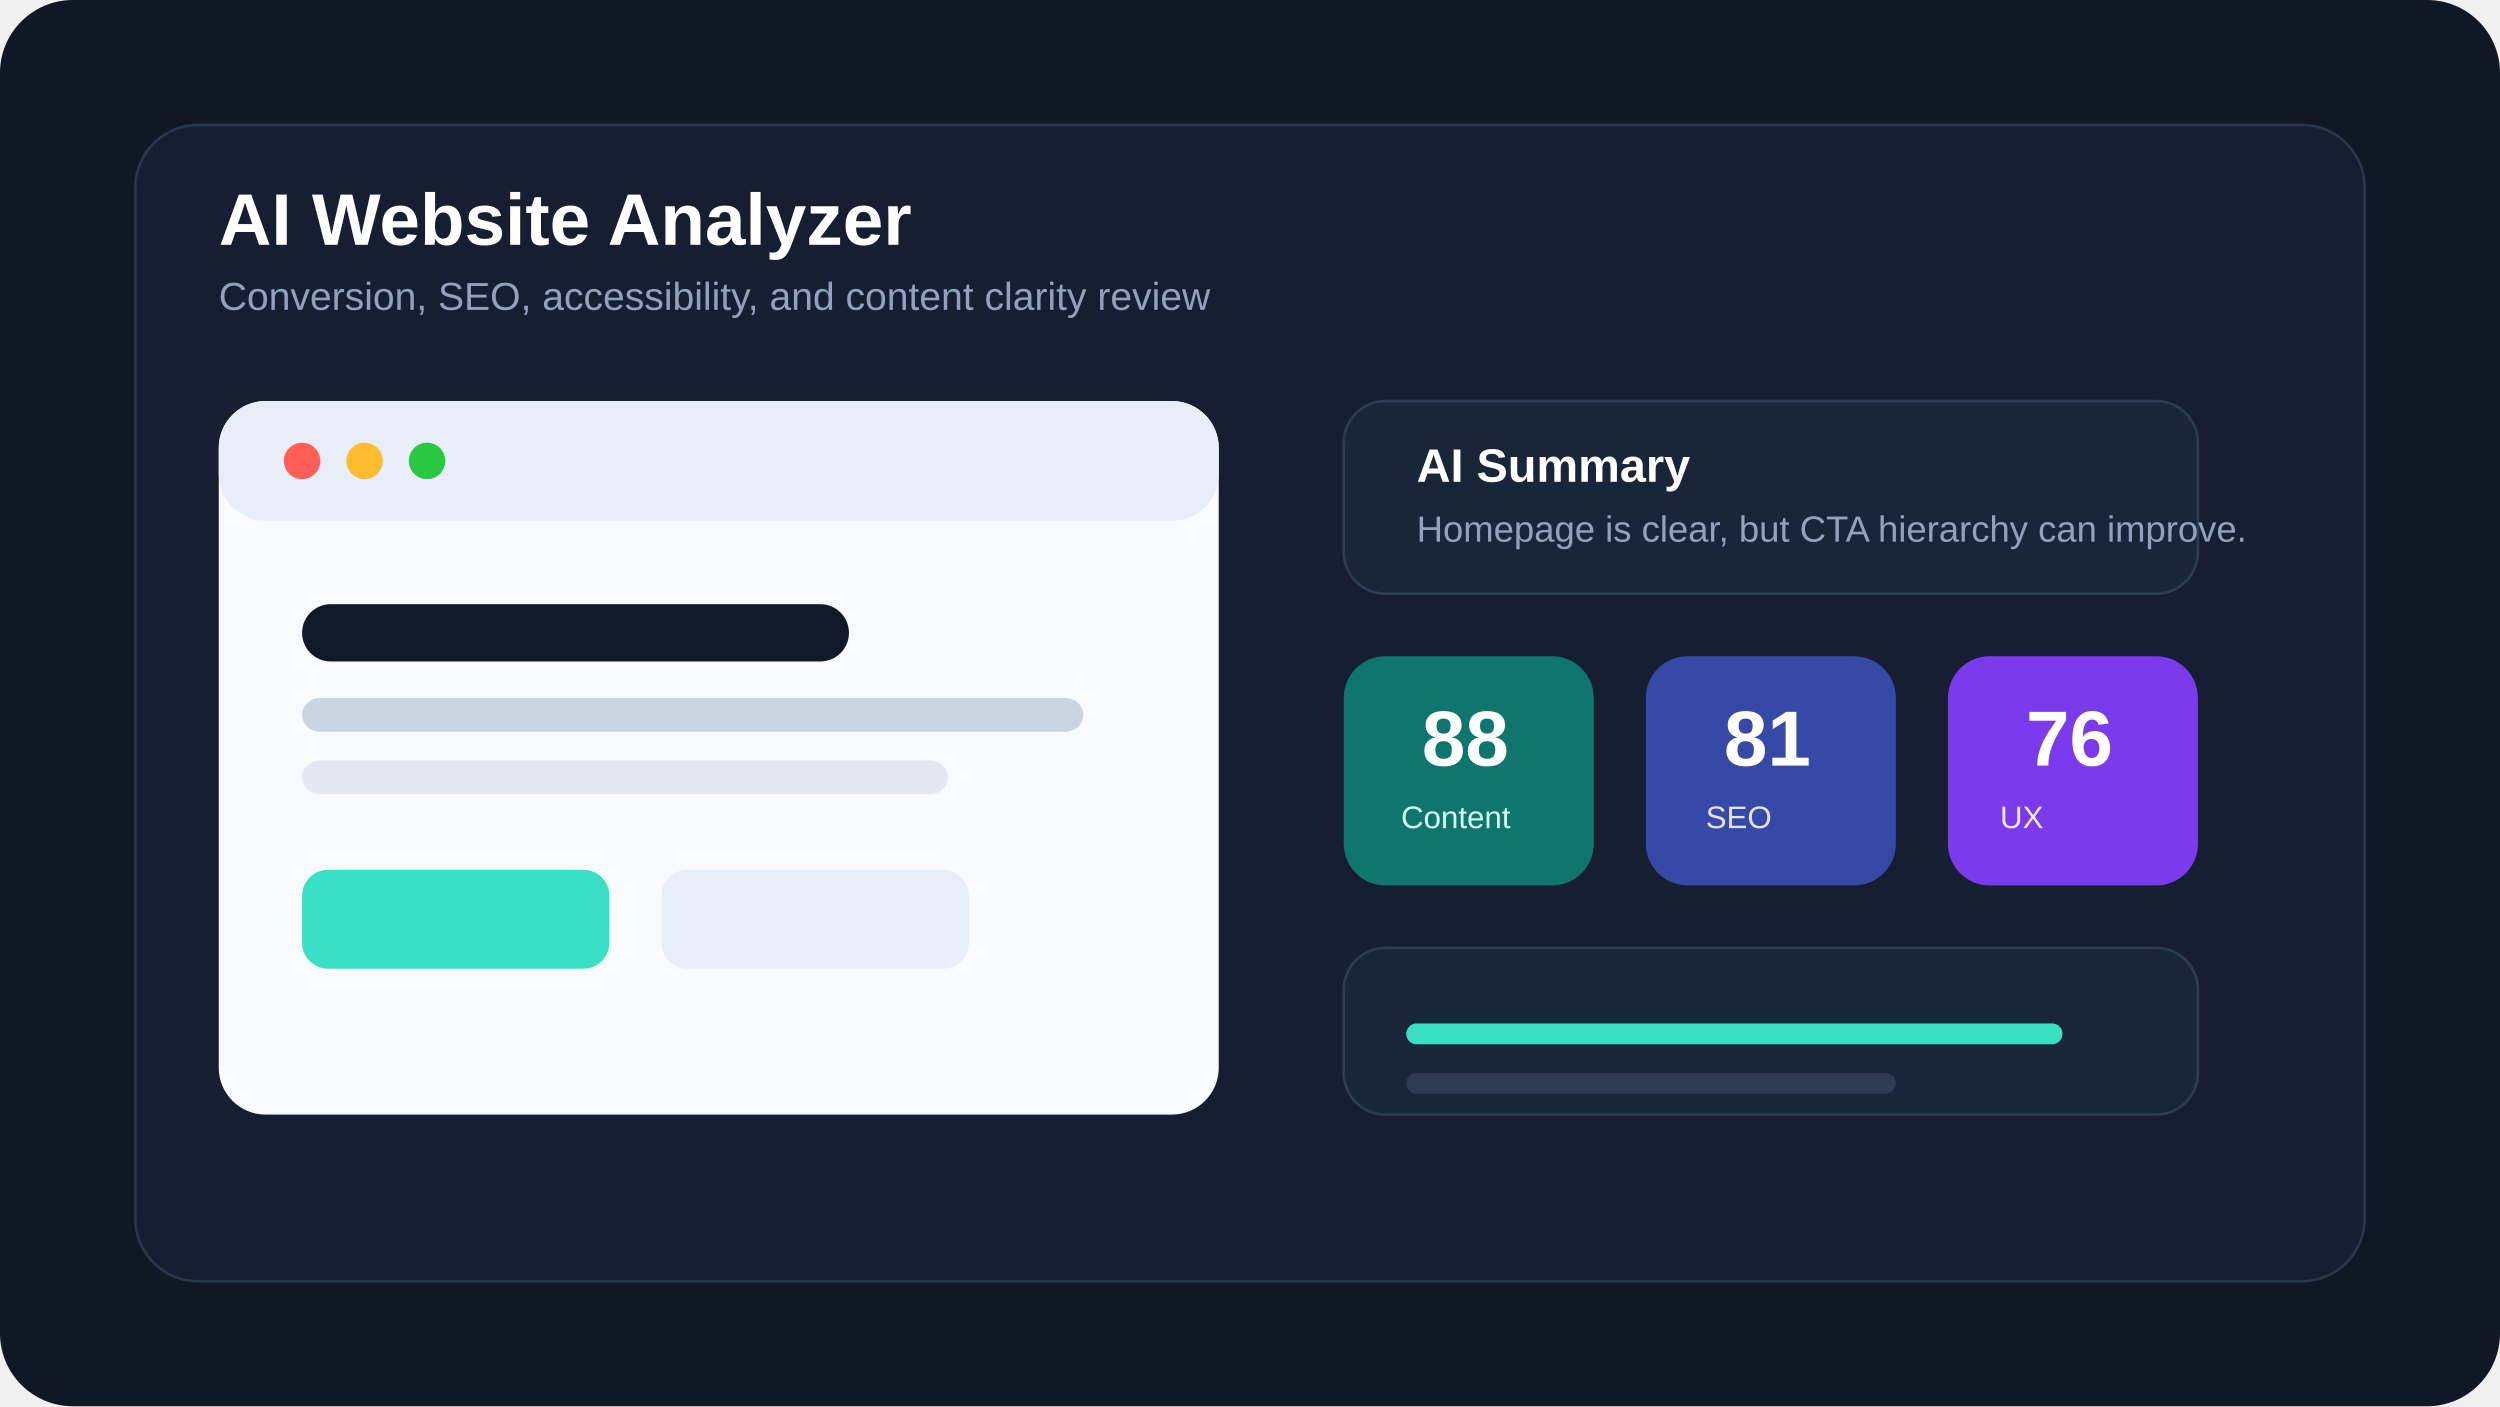
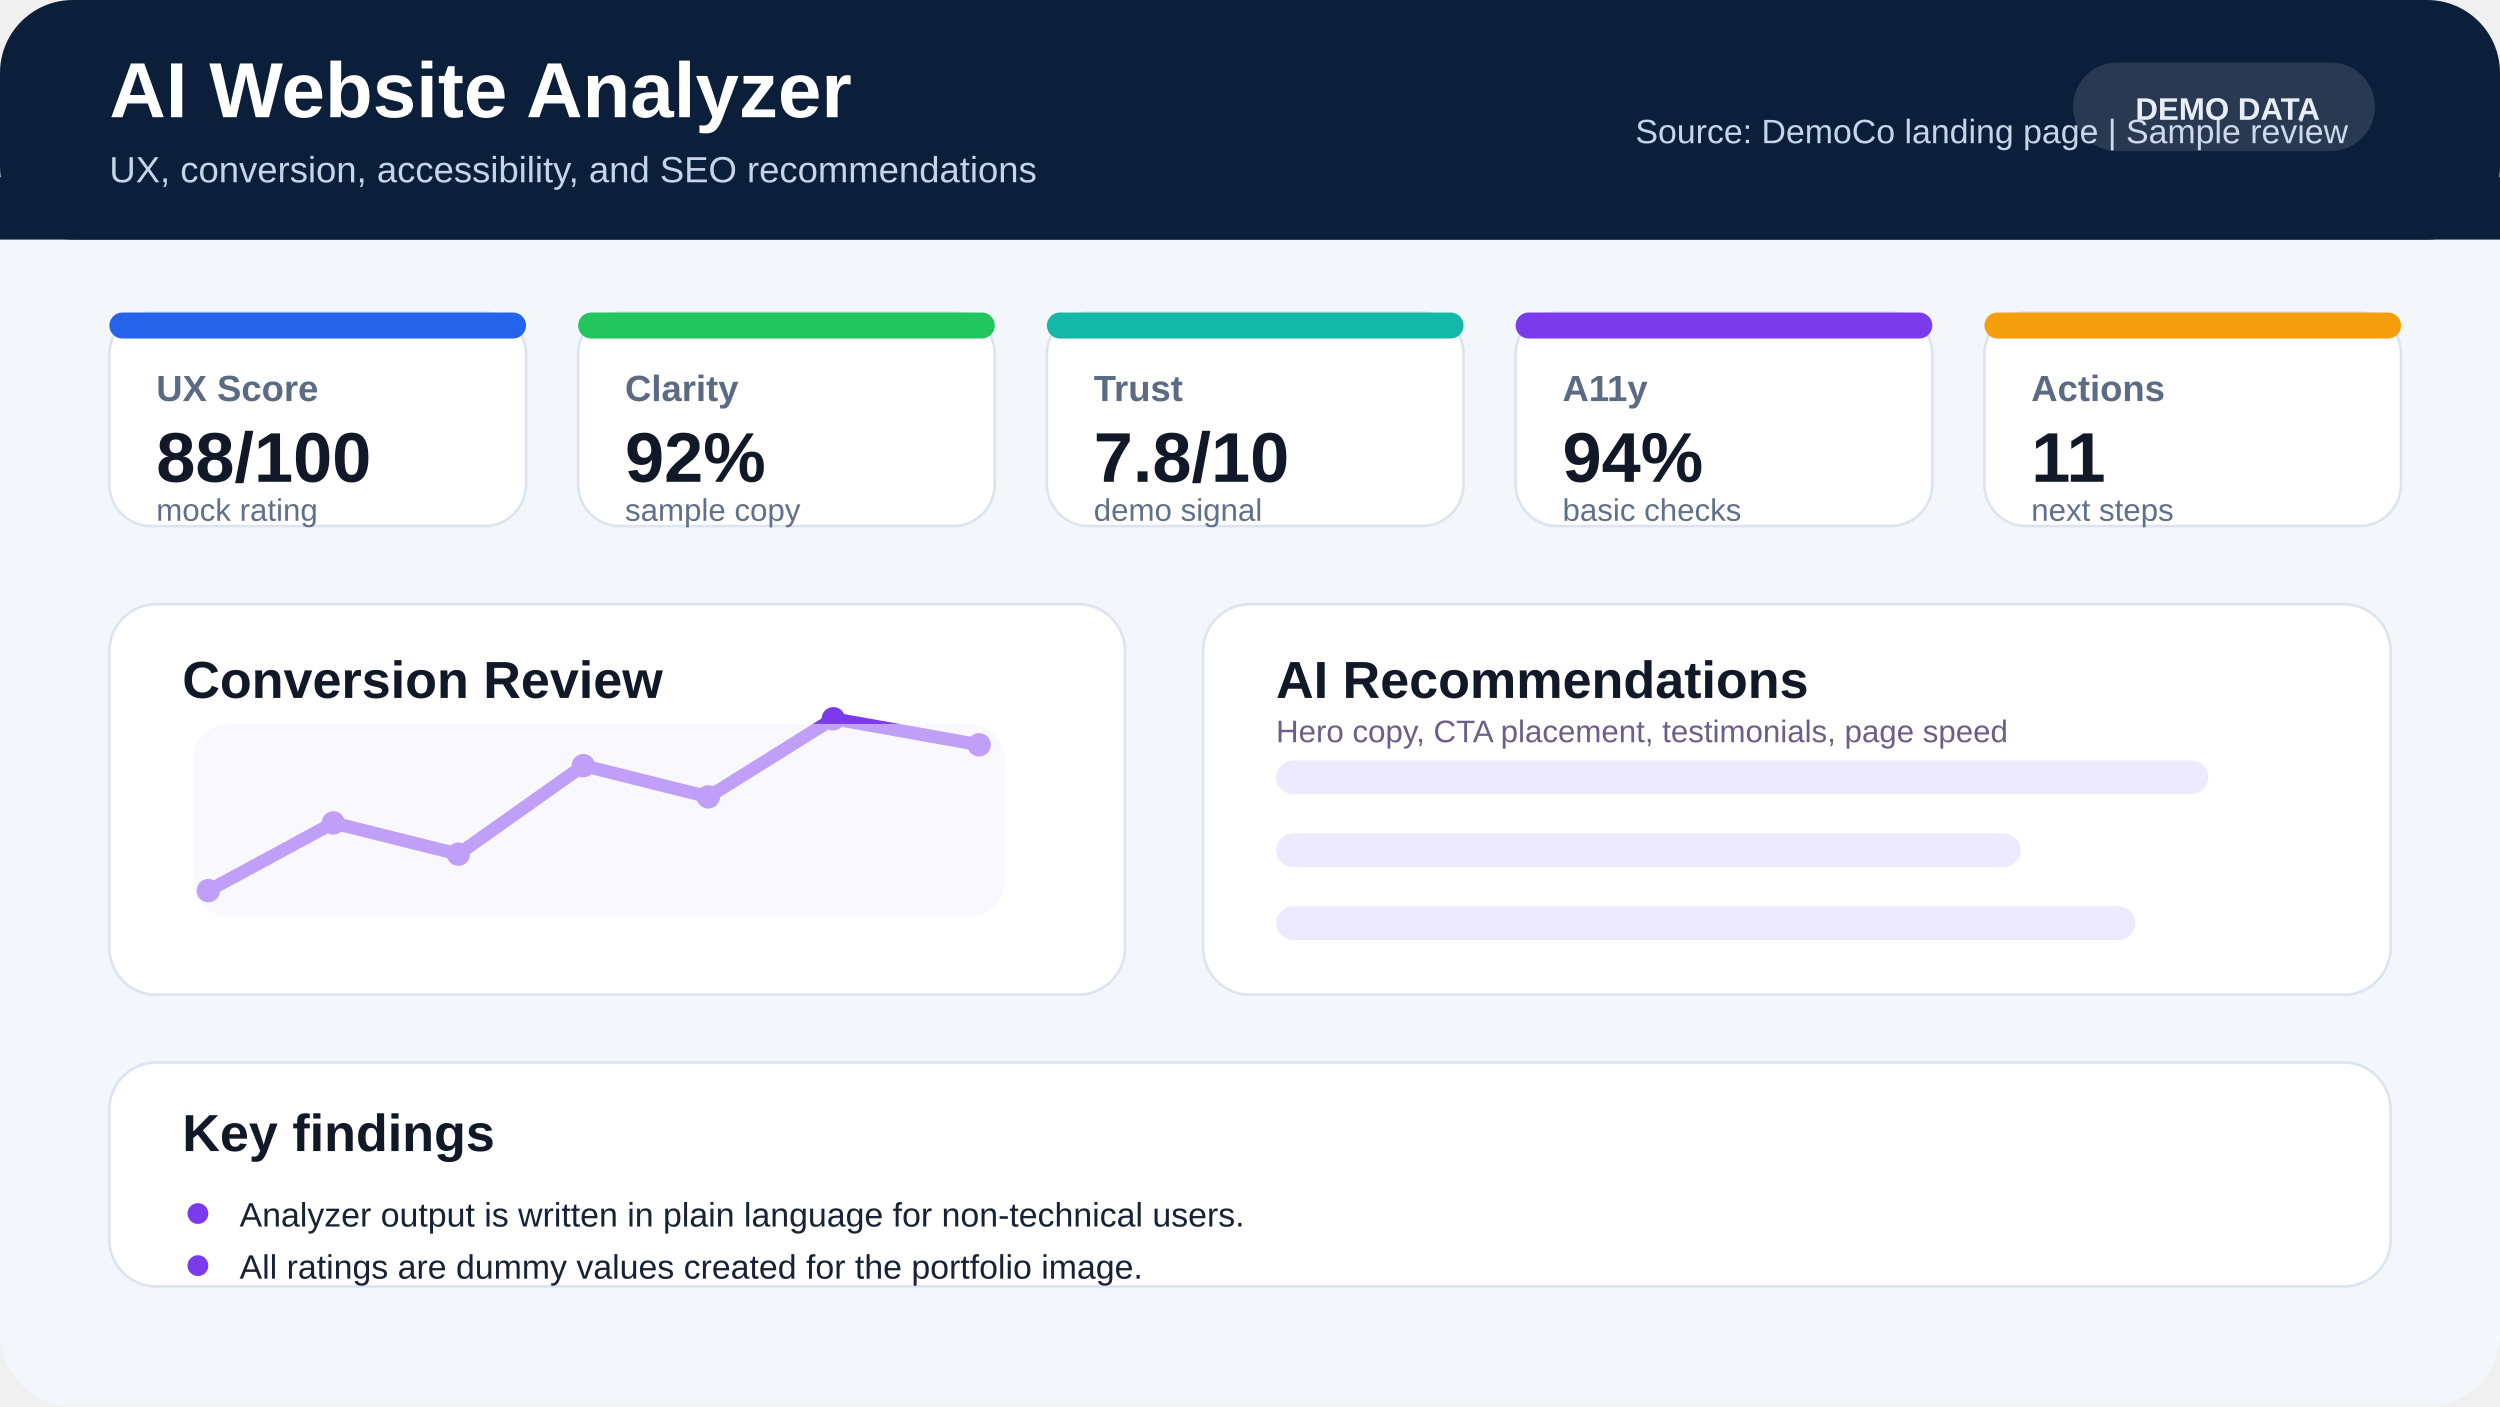
<svg xmlns="http://www.w3.org/2000/svg" viewBox="0 0 960 540" role="img" aria-labelledby="title desc">
-   <rect width="960" height="540" rx="28" fill="#101725" />
-   <rect x="52" y="48" width="856" height="444" rx="24" fill="#151f31" stroke="#29364b" />
-   <text x="84" y="94" fill="#ffffff" font-family="Arial, sans-serif" font-size="28" font-weight="800">AI Website Analyzer</text>
-   <text x="84" y="119" fill="#93a1bd" font-family="Arial, sans-serif" font-size="15">Conversion, SEO, accessibility, and content clarity review</text>
-   <rect x="84" y="154" width="384" height="274" rx="18" fill="#f8fafc" />
-   <rect x="84" y="154" width="384" height="46" rx="18" fill="#e8eef7" />
-   <circle cx="116" cy="177" r="7" fill="#ff5f57" />
-   <circle cx="140" cy="177" r="7" fill="#febc2e" />
-   <circle cx="164" cy="177" r="7" fill="#28c840" />
-   <rect x="116" y="232" width="210" height="22" rx="11" fill="#111827" />
-   <rect x="116" y="268" width="300" height="13" rx="7" fill="#cbd5e1" />
-   <rect x="116" y="292" width="248" height="13" rx="7" fill="#e2e8f0" />
-   <rect x="116" y="334" width="118" height="38" rx="10" fill="#38e1c4" />
-   <rect x="254" y="334" width="118" height="38" rx="10" fill="#e8eef7" />
-   <rect x="516" y="154" width="328" height="74" rx="16" fill="#19263a" stroke="#2e3c51" />
-   <text x="544" y="185" fill="#ffffff" font-family="Arial, sans-serif" font-size="18" font-weight="800">AI Summary</text>
-   <text x="544" y="208" fill="#93a1bd" font-family="Arial, sans-serif" font-size="14">Homepage is clear, but CTA hierarchy can improve.</text>
+   <rect width="960" height="540" rx="28" fill="#f3f6fb" />
+   <rect x="0" y="0" width="960" height="92" rx="28" fill="#0b1f3a" />
+   <rect x="0" y="68" width="960" height="24" fill="#0b1f3a" />
+   <text x="42" y="45" fill="#ffffff" font-family="Arial, sans-serif" font-size="30" font-weight="800">AI Website Analyzer</text>
+   <text x="42" y="70" fill="#c7d4e8" font-family="Arial, sans-serif" font-size="14">UX, conversion, accessibility, and SEO recommendations</text>
+   <text x="628" y="55" fill="#c7d4e8" font-family="Arial, sans-serif" font-size="13">Source: DemoCo landing page | Sample review</text>
+   <rect x="796" y="24" width="116" height="34" rx="17" fill="#ffffff" opacity="0.12" />
+   <text x="820" y="46" fill="#e8eef8" font-family="Arial, sans-serif" font-size="12" font-weight="700">DEMO DATA</text>
  <g>
-     <rect x="516" y="252" width="96" height="88" rx="16" fill="#0f766e" />
-     <text x="546" y="294" fill="#ffffff" font-family="Arial, sans-serif" font-size="30" font-weight="800">88</text>
-     <text x="538" y="318" fill="#d8fff8" font-family="Arial, sans-serif" font-size="12">Content</text>
-     <rect x="632" y="252" width="96" height="88" rx="16" fill="#3749a6" />
-     <text x="662" y="294" fill="#ffffff" font-family="Arial, sans-serif" font-size="30" font-weight="800">81</text>
-     <text x="655" y="318" fill="#dfe5ff" font-family="Arial, sans-serif" font-size="12">SEO</text>
-     <rect x="748" y="252" width="96" height="88" rx="16" fill="#7c3aed" />
-     <text x="778" y="294" fill="#ffffff" font-family="Arial, sans-serif" font-size="30" font-weight="800">76</text>
-     <text x="768" y="318" fill="#f1e8ff" font-family="Arial, sans-serif" font-size="12">UX</text>
+     <rect x="42" y="120" width="160" height="82" rx="16" fill="#ffffff" stroke="#dbe4ef" />
+     <rect x="42" y="120" width="160" height="10" rx="5" fill="#2563eb" />
+     <text x="60" y="154" fill="#5b6b84" font-family="Arial, sans-serif" font-size="14" font-weight="700">UX Score</text>
+     <text x="60" y="185" fill="#111827" font-family="Arial, sans-serif" font-size="27" font-weight="800">88/100</text>
+     <text x="60" y="200" fill="#60708a" font-family="Arial, sans-serif" font-size="12">mock rating</text>
  </g>
-   <rect x="516" y="364" width="328" height="64" rx="16" fill="#19263a" stroke="#2e3c51" />
-   <path d="M544 397h244" stroke="#38e1c4" stroke-width="8" stroke-linecap="round" />
-   <path d="M544 416h180" stroke="#2e3c51" stroke-width="8" stroke-linecap="round" />
+   <g>
+     <rect x="222" y="120" width="160" height="82" rx="16" fill="#ffffff" stroke="#dbe4ef" />
+     <rect x="222" y="120" width="160" height="10" rx="5" fill="#22c55e" />
+     <text x="240" y="154" fill="#5b6b84" font-family="Arial, sans-serif" font-size="14" font-weight="700">Clarity</text>
+     <text x="240" y="185" fill="#111827" font-family="Arial, sans-serif" font-size="27" font-weight="800">92%</text>
+     <text x="240" y="200" fill="#60708a" font-family="Arial, sans-serif" font-size="12">sample copy</text>
+   </g>
+   <g>
+     <rect x="402" y="120" width="160" height="82" rx="16" fill="#ffffff" stroke="#dbe4ef" />
+     <rect x="402" y="120" width="160" height="10" rx="5" fill="#14b8a6" />
+     <text x="420" y="154" fill="#5b6b84" font-family="Arial, sans-serif" font-size="14" font-weight="700">Trust</text>
+     <text x="420" y="185" fill="#111827" font-family="Arial, sans-serif" font-size="27" font-weight="800">7.8/10</text>
+     <text x="420" y="200" fill="#60708a" font-family="Arial, sans-serif" font-size="12">demo signal</text>
+   </g>
+   <g>
+     <rect x="582" y="120" width="160" height="82" rx="16" fill="#ffffff" stroke="#dbe4ef" />
+     <rect x="582" y="120" width="160" height="10" rx="5" fill="#7c3aed" />
+     <text x="600" y="154" fill="#5b6b84" font-family="Arial, sans-serif" font-size="14" font-weight="700">A11y</text>
+     <text x="600" y="185" fill="#111827" font-family="Arial, sans-serif" font-size="27" font-weight="800">94%</text>
+     <text x="600" y="200" fill="#60708a" font-family="Arial, sans-serif" font-size="12">basic checks</text>
+   </g>
+   <g>
+     <rect x="762" y="120" width="160" height="82" rx="16" fill="#ffffff" stroke="#dbe4ef" />
+     <rect x="762" y="120" width="160" height="10" rx="5" fill="#f59e0b" />
+     <text x="780" y="154" fill="#5b6b84" font-family="Arial, sans-serif" font-size="14" font-weight="700">Actions</text>
+     <text x="780" y="185" fill="#111827" font-family="Arial, sans-serif" font-size="27" font-weight="800">11</text>
+     <text x="780" y="200" fill="#60708a" font-family="Arial, sans-serif" font-size="12">next steps</text>
+   </g>
+   <rect x="42" y="232" width="390" height="150" rx="18" fill="#ffffff" stroke="#dbe4ef" />
+   <text x="70" y="268" fill="#111827" font-family="Arial, sans-serif" font-size="20" font-weight="800">Conversion Review</text>
+   <path d="M80 342 L128 316 L176 328 L224 294 L272 306 L320 276 L376 286" fill="none" stroke="#7c3aed" stroke-width="5" stroke-linecap="round" stroke-linejoin="round" />
+   <circle cx="80" cy="342" r="4.5" fill="#7c3aed" />
+   <circle cx="128" cy="316" r="4.5" fill="#7c3aed" />
+   <circle cx="176" cy="328" r="4.5" fill="#7c3aed" />
+   <circle cx="224" cy="294" r="4.5" fill="#7c3aed" />
+   <circle cx="272" cy="306" r="4.5" fill="#7c3aed" />
+   <circle cx="320" cy="276" r="4.5" fill="#7c3aed" />
+   <circle cx="376" cy="286" r="4.5" fill="#7c3aed" />
+   <rect x="74" y="278" width="312" height="74" rx="14" fill="#f5f3ff" opacity="0.55" />
+   <rect x="462" y="232" width="456" height="150" rx="18" fill="#ffffff" stroke="#dbe4ef" />
+   <text x="490" y="268" fill="#111827" font-family="Arial, sans-serif" font-size="20" font-weight="800">AI Recommendations</text>
+   <rect x="490" y="292" width="358" height="13" rx="7" fill="#ede9fe" />
+   <rect x="490" y="320" width="286" height="13" rx="7" fill="#ede9fe" />
+   <rect x="490" y="348" width="330" height="13" rx="7" fill="#ede9fe" />
+   <text x="490" y="285" fill="#6d5d89" font-family="Arial" font-size="12">Hero copy, CTA placement, testimonials, page speed</text>
+   <rect x="42" y="408" width="876" height="86" rx="18" fill="#ffffff" stroke="#dbe4ef" />
+   <text x="70" y="442" fill="#111827" font-family="Arial, sans-serif" font-size="20" font-weight="800">Key findings</text>
+   <circle cx="76" cy="466" r="4" fill="#7c3aed" />
+   <text x="92" y="471" fill="#182235" font-family="Arial, sans-serif" font-size="13">Analyzer output is written in plain language for non-technical users.</text>
+   <circle cx="76" cy="486" r="4" fill="#7c3aed" />
+   <text x="92" y="491" fill="#182235" font-family="Arial, sans-serif" font-size="13">All ratings are dummy values created for the portfolio image.</text>
</svg>
